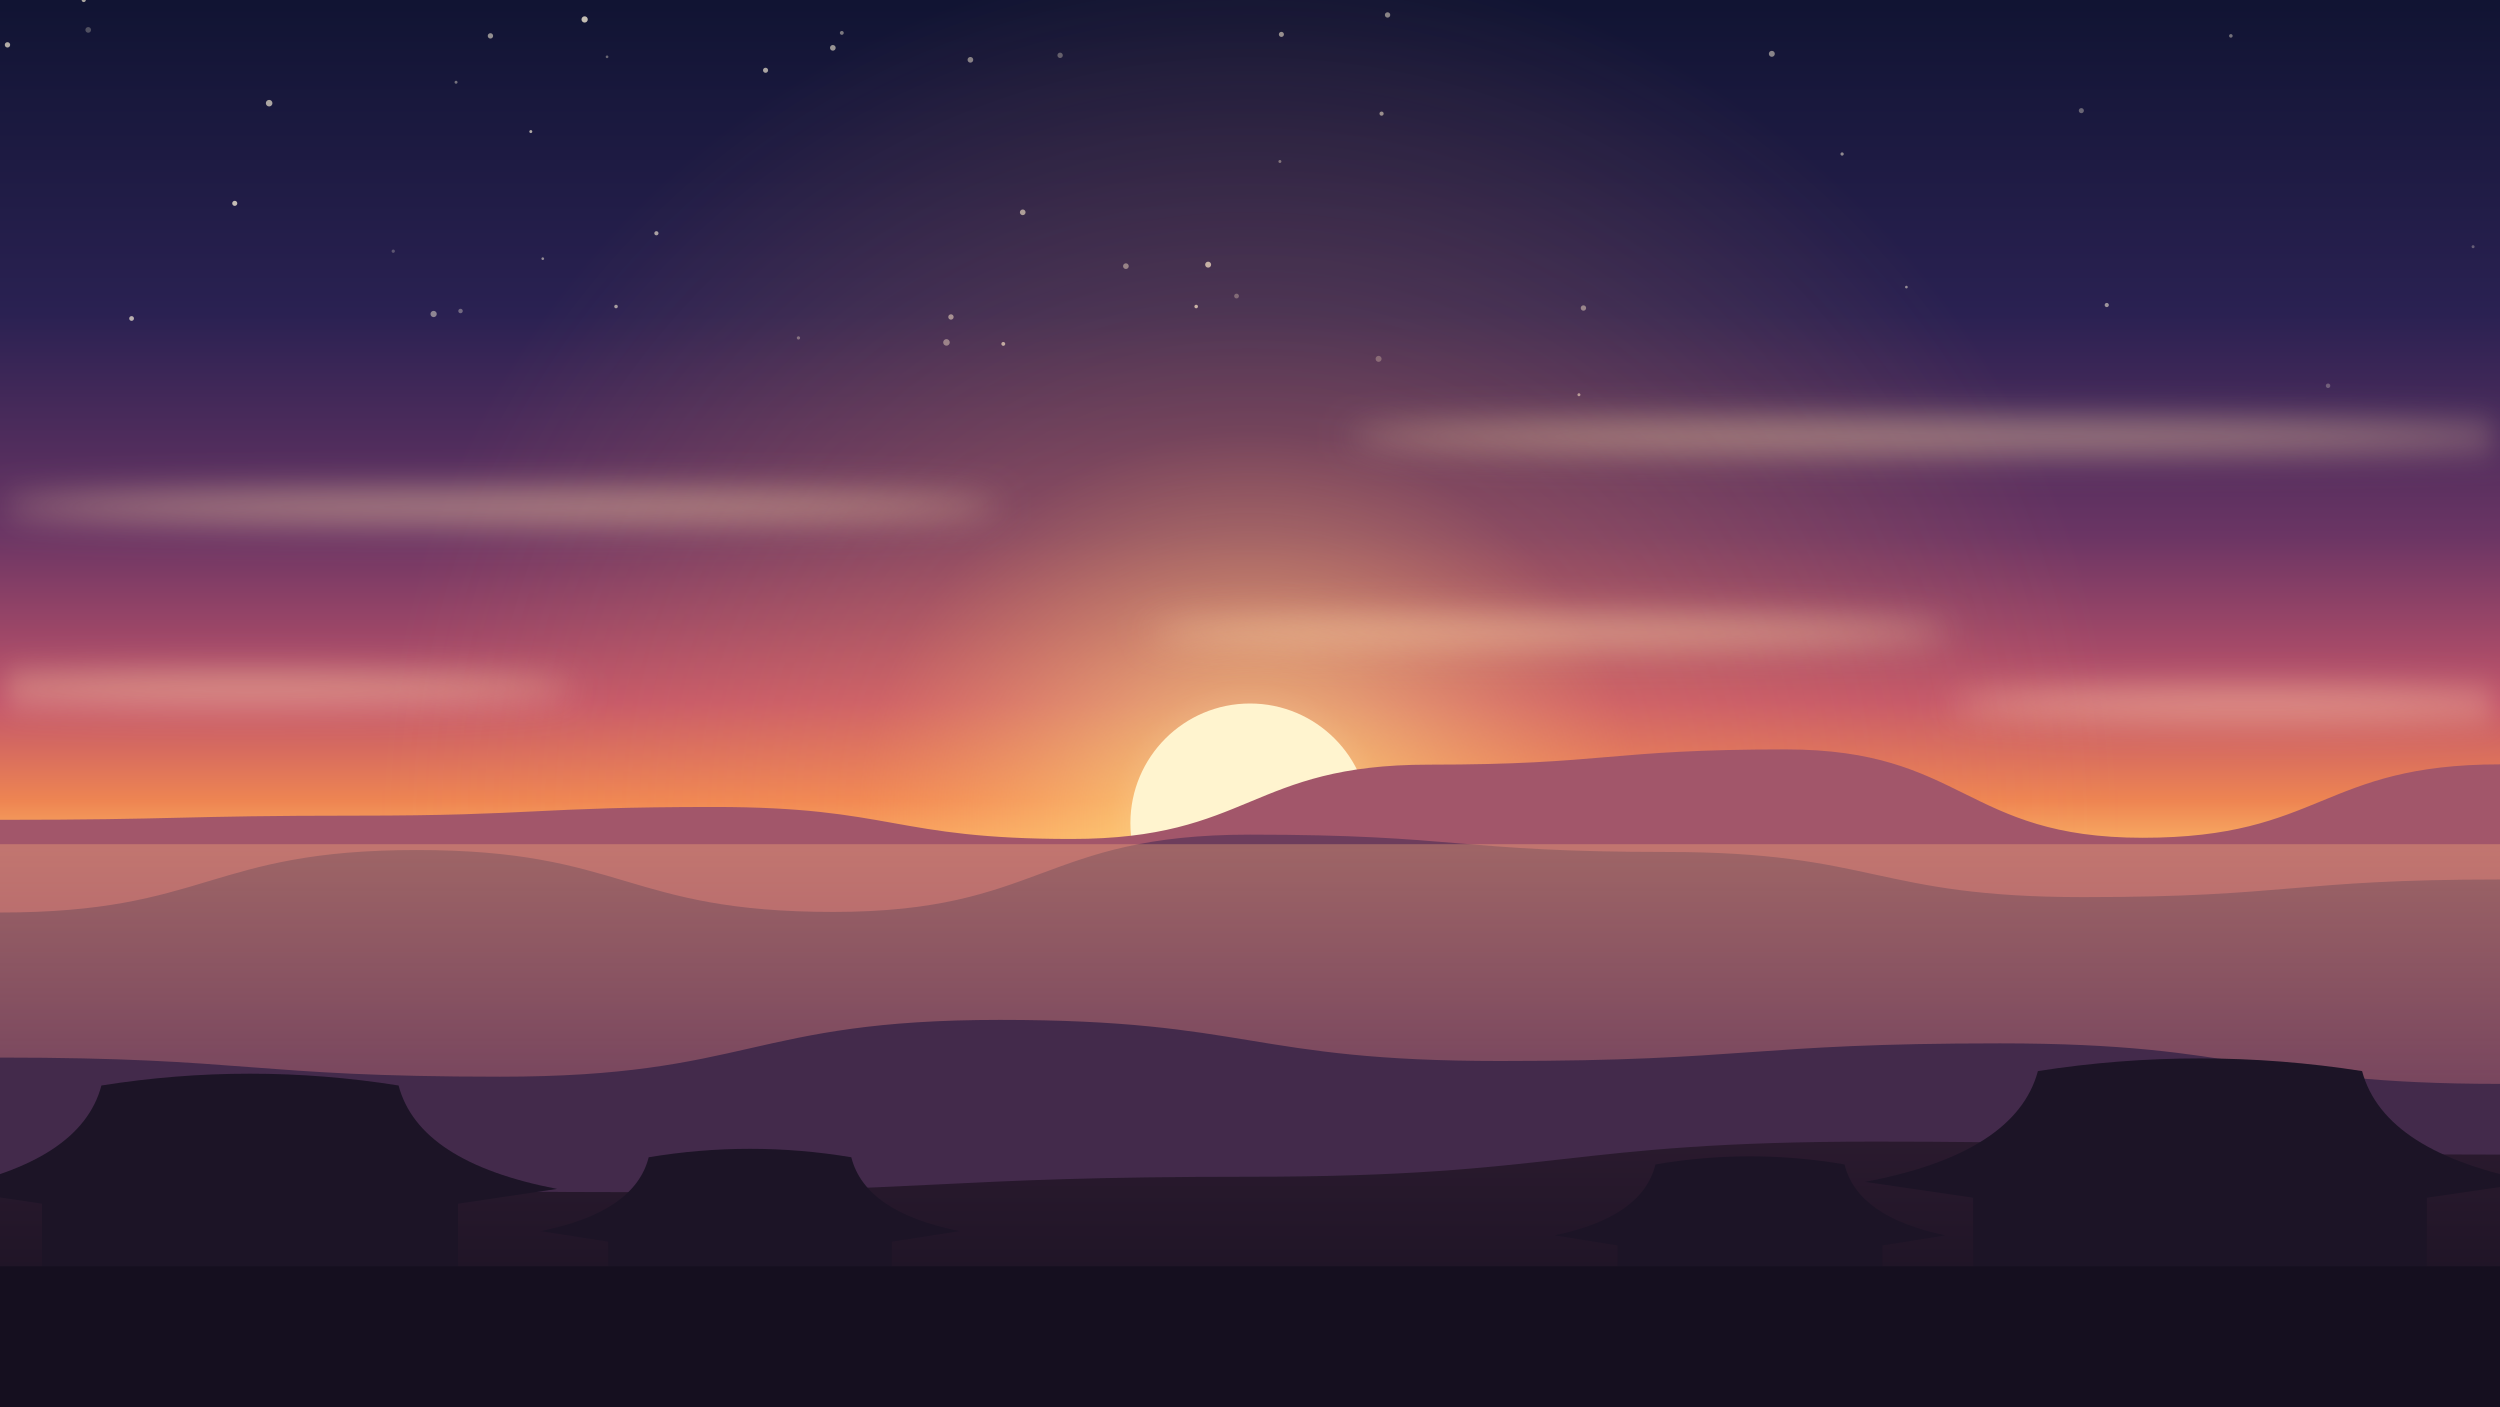
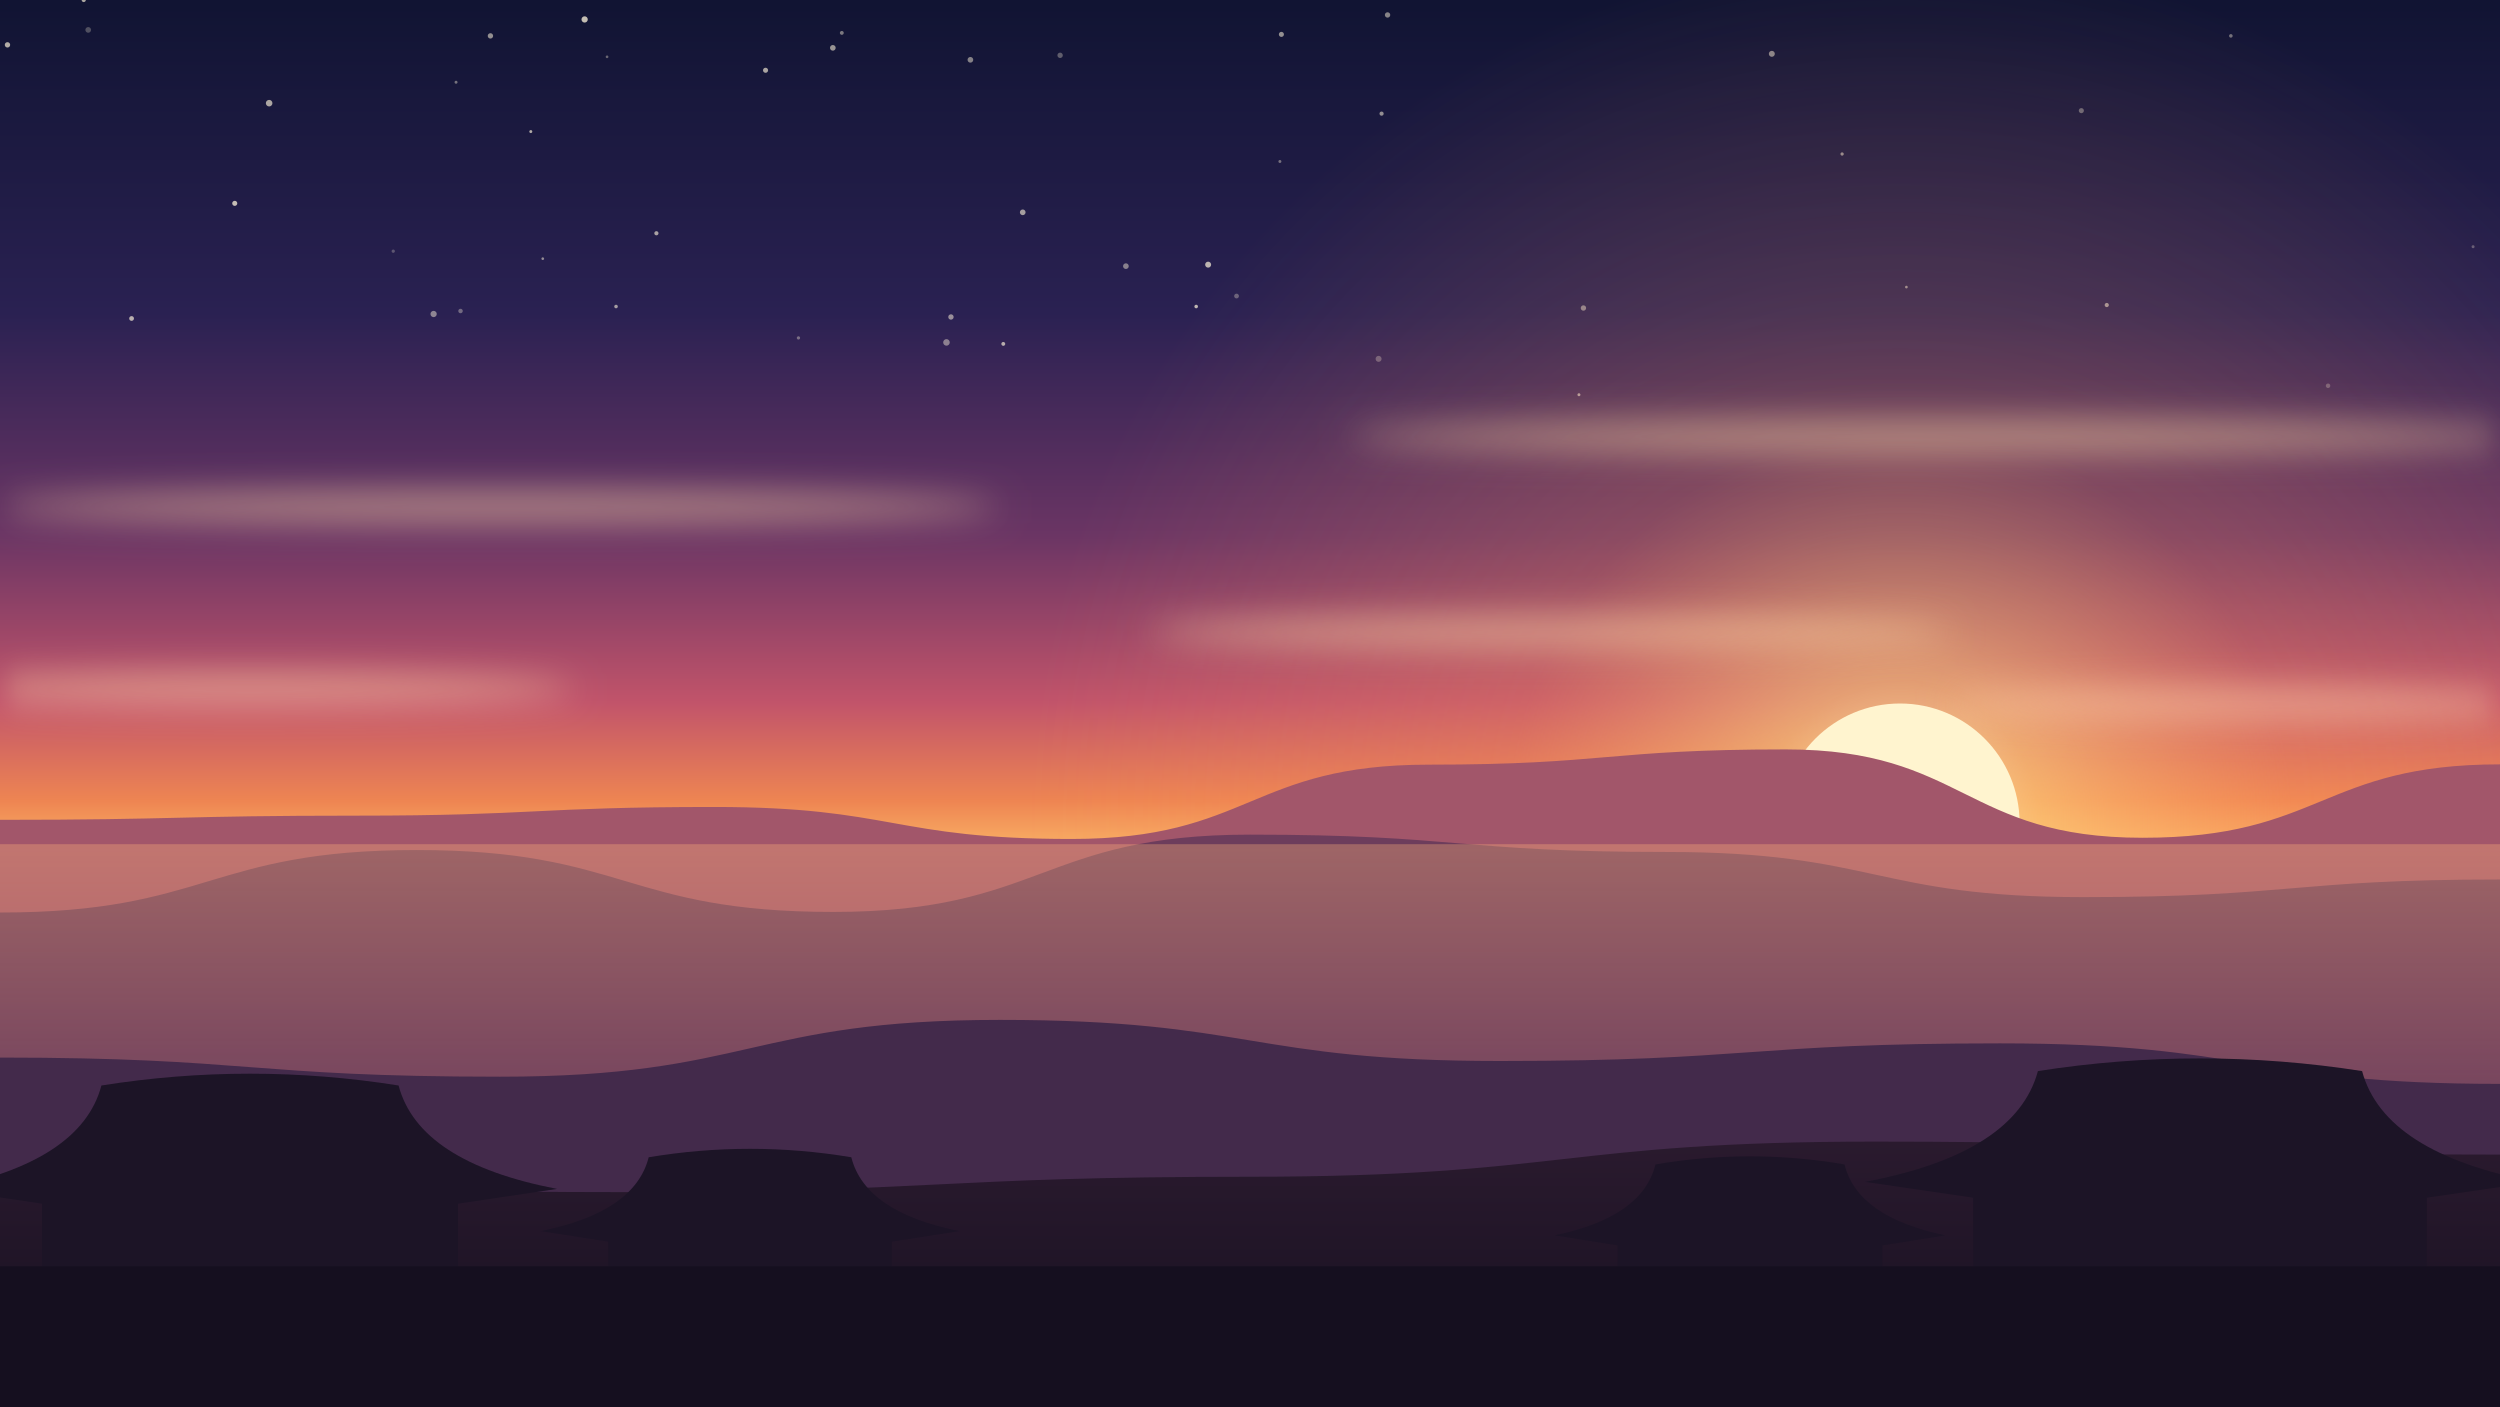
<svg xmlns="http://www.w3.org/2000/svg" width="1672" height="941" viewBox="0 0 1672 941">
  <defs>
    <linearGradient id="sky" x1="0" y1="0" x2="0" y2="1">
      <stop offset="0" stop-color="#111433" />
      <stop offset="0.22" stop-color="#2a2152" />
      <stop offset="0.38" stop-color="#6b3564" />
      <stop offset="0.5" stop-color="#c2546a" />
      <stop offset="0.57" stop-color="#ee8552" />
      <stop offset="0.62" stop-color="#ffc56e" />
      <stop offset="1" stop-color="#ffc56e" />
    </linearGradient>
-     <radialGradient id="glow" cx="836" cy="550.485" r="583.42" gradientUnits="userSpaceOnUse">
+     <radialGradient id="glow" cx="1270.72" cy="550.485" r="583.42" gradientUnits="userSpaceOnUse">
      <stop offset="0" stop-color="#fff2c4" stop-opacity="0.95" />
      <stop offset="0.16" stop-color="#ffd27a" stop-opacity="0.6" />
      <stop offset="0.45" stop-color="#ff9a5c" stop-opacity="0.22" />
      <stop offset="1" stop-color="#ff9a5c" stop-opacity="0" />
    </radialGradient>
    <linearGradient id="ground" x1="0" y1="0" x2="0" y2="1">
      <stop offset="0" stop-color="#2a1a2e" />
      <stop offset="1" stop-color="#150f1f" />
    </linearGradient>
    <linearGradient id="haze" x1="0" y1="0" x2="0" y2="1">
      <stop offset="0" stop-color="#ffb37a" stop-opacity="0.34" />
      <stop offset="1" stop-color="#ffb37a" stop-opacity="0" />
    </linearGradient>
    <filter id="soft" x="-20%" y="-200%" width="140%" height="500%">
      <feGaussianBlur stdDeviation="11.3" />
    </filter>
  </defs>
  <rect width="1672" height="941" fill="url(#sky)" />
  <g fill="#fff6dc">
    <circle cx="412" cy="205" r="1.2" opacity="0.58" />
    <circle cx="633" cy="229" r="2.2" opacity="0.44" />
    <circle cx="406" cy="38" r="0.9" opacity="0.36" />
    <circle cx="1654" cy="165" r="1.0" opacity="0.30" />
    <circle cx="1409" cy="204" r="1.4" opacity="0.54" />
    <circle cx="308" cy="208" r="1.5" opacity="0.34" />
    <circle cx="305" cy="55" r="1.0" opacity="0.41" />
    <circle cx="534" cy="226" r="1.1" opacity="0.36" />
    <circle cx="636" cy="212" r="1.8" opacity="0.52" />
    <circle cx="1232" cy="103" r="1.1" opacity="0.51" />
    <circle cx="5" cy="30" r="1.8" opacity="0.67" />
    <circle cx="649" cy="40" r="1.9" opacity="0.48" />
    <circle cx="563" cy="22" r="1.3" opacity="0.44" />
    <circle cx="439" cy="156" r="1.4" opacity="0.61" />
    <circle cx="800" cy="205" r="1.2" opacity="0.70" />
    <circle cx="1056" cy="264" r="1.0" opacity="0.57" />
    <circle cx="391" cy="13" r="2.1" opacity="0.75" />
    <circle cx="180" cy="69" r="2.2" opacity="0.64" />
    <circle cx="1392" cy="74" r="1.7" opacity="0.35" />
    <circle cx="856" cy="108" r="1.0" opacity="0.39" />
    <circle cx="753" cy="178" r="1.9" opacity="0.45" />
    <circle cx="928" cy="10" r="1.8" opacity="0.49" />
    <circle cx="922" cy="240" r="2.0" opacity="0.29" />
    <circle cx="557" cy="32" r="1.9" opacity="0.56" />
    <circle cx="56" cy="0" r="1.4" opacity="0.65" />
    <circle cx="1059" cy="206" r="1.8" opacity="0.46" />
    <circle cx="328" cy="24" r="1.8" opacity="0.54" />
    <circle cx="88" cy="213" r="1.6" opacity="0.67" />
    <circle cx="857" cy="23" r="1.7" opacity="0.54" />
    <circle cx="1557" cy="258" r="1.5" opacity="0.26" />
    <circle cx="363" cy="173" r="0.9" opacity="0.51" />
    <circle cx="157" cy="136" r="1.7" opacity="0.74" />
    <circle cx="1185" cy="36" r="2.0" opacity="0.49" />
    <circle cx="684" cy="142" r="1.9" opacity="0.59" />
    <circle cx="1275" cy="192" r="0.9" opacity="0.51" />
    <circle cx="263" cy="168" r="1.1" opacity="0.26" />
    <circle cx="924" cy="76" r="1.4" opacity="0.53" />
    <circle cx="355" cy="88" r="1.0" opacity="0.66" />
    <circle cx="827" cy="198" r="1.6" opacity="0.31" />
    <circle cx="59" cy="20" r="1.9" opacity="0.26" />
    <circle cx="1492" cy="24" r="1.2" opacity="0.41" />
    <circle cx="808" cy="177" r="2.0" opacity="0.69" />
    <circle cx="671" cy="230" r="1.3" opacity="0.65" />
    <circle cx="709" cy="37" r="1.8" opacity="0.32" />
    <circle cx="512" cy="47" r="1.7" opacity="0.64" />
    <circle cx="290" cy="210" r="2.1" opacity="0.47" />
  </g>
  <rect width="1672" height="941" fill="url(#glow)" />
  <g fill="#ffd9a8" opacity="0.5" filter="url(#soft)">
    <ellipse cx="334" cy="339" rx="334" ry="11" />
    <ellipse cx="1304" cy="292" rx="401" ry="11" />
    <ellipse cx="1037" cy="423" rx="268" ry="11" />
    <ellipse cx="167" cy="461" rx="217" ry="11" />
    <ellipse cx="1505" cy="471" rx="201" ry="11" />
  </g>
-   <circle cx="836" cy="550.485" r="79.985" fill="#fff4cf" />
+   <circle cx="1270.72" cy="550.485" r="79.985" fill="#fff4cf" />
  <path d="M0 941 L0 548.3 C119.4 548.3 119.4 545.5 238.9 545.5 C358.3 545.5 358.3 539.7 477.7 539.7 C597.1 539.7 597.1 561.1 716.6 561.1 C836.0 561.1 836.0 511.4 955.4 511.4 C1074.9 511.4 1074.9 501.2 1194.3 501.2 C1313.7 501.2 1313.7 560.3 1433.1 560.3 C1552.6 560.3 1552.6 511.2 1672.0 511.2 L1672 941 Z" fill="#a2566a" />
  <path d="M0 941 L0 610.3 C139.3 610.3 139.3 568.5 278.7 568.5 C418.0 568.5 418.0 609.9 557.3 609.9 C696.7 609.9 696.7 558.2 836.0 558.2 C975.3 558.2 975.3 569.8 1114.7 569.8 C1254.0 569.8 1254.0 600.0 1393.3 600.0 C1532.7 600.0 1532.7 588.2 1672.0 588.2 L1672 941 Z" fill="#6d3d5c" />
  <rect y="564.6" width="1672" height="207.02" fill="url(#haze)" />
  <path d="M0 941 L0 707.3 C167.2 707.3 167.2 720.1 334.4 720.1 C501.6 720.1 501.6 682.1 668.8 682.1 C836.0 682.1 836.0 709.6 1003.2 709.6 C1170.4 709.6 1170.4 697.8 1337.6 697.8 C1504.8 697.8 1504.8 724.9 1672.0 724.9 L1672 941 Z" fill="#432a4b" />
  <path d="M0 941 L0 789.1 C209.0 789.1 209.0 797.3 418.0 797.3 C627.0 797.3 627.0 787.0 836.0 787.0 C1045.0 787.0 1045.0 763.5 1254.0 763.5 C1463.0 763.5 1463.0 772.2 1672.0 772.2 L1672 941 Z" fill="url(#ground)" />
  <g fill="#1c1426">
    <path d="M-38.164 795.145 Q54.25 777.36 67.83 725.981 Q167.2 710.173 266.57 725.981 Q280.15 777.36 372.564 795.145 L306.317 805.025 L306.317 913.711 L28.083 913.711 L28.083 805.025 Z" />
    <path d="M361.579 823.375 Q424.589 810.672 433.848 773.972 Q501.6 762.68 569.352 773.972 Q578.611 810.672 641.621 823.375 L596.453 830.433 L596.453 908.065 L406.747 908.065 L406.747 830.433 Z" />
    <path d="M1247.327 790.44 Q1348.142 771.385 1362.957 716.336 Q1471.36 699.398 1579.763 716.336 Q1594.578 771.385 1695.393 790.44 L1623.124 801.026 L1623.124 917.475 L1319.596 917.475 L1319.596 801.026 Z" />
    <path d="M1039.714 826.198 Q1098.523 814.003 1107.165 778.772 Q1170.4 767.931 1233.635 778.772 Q1242.277 814.003 1301.086 826.198 L1258.929 832.973 L1258.929 907.5 L1081.871 907.5 L1081.871 832.973 Z" />
  </g>
  <rect y="846.9" width="1672" height="94.1" fill="#150f1f" />
</svg>
